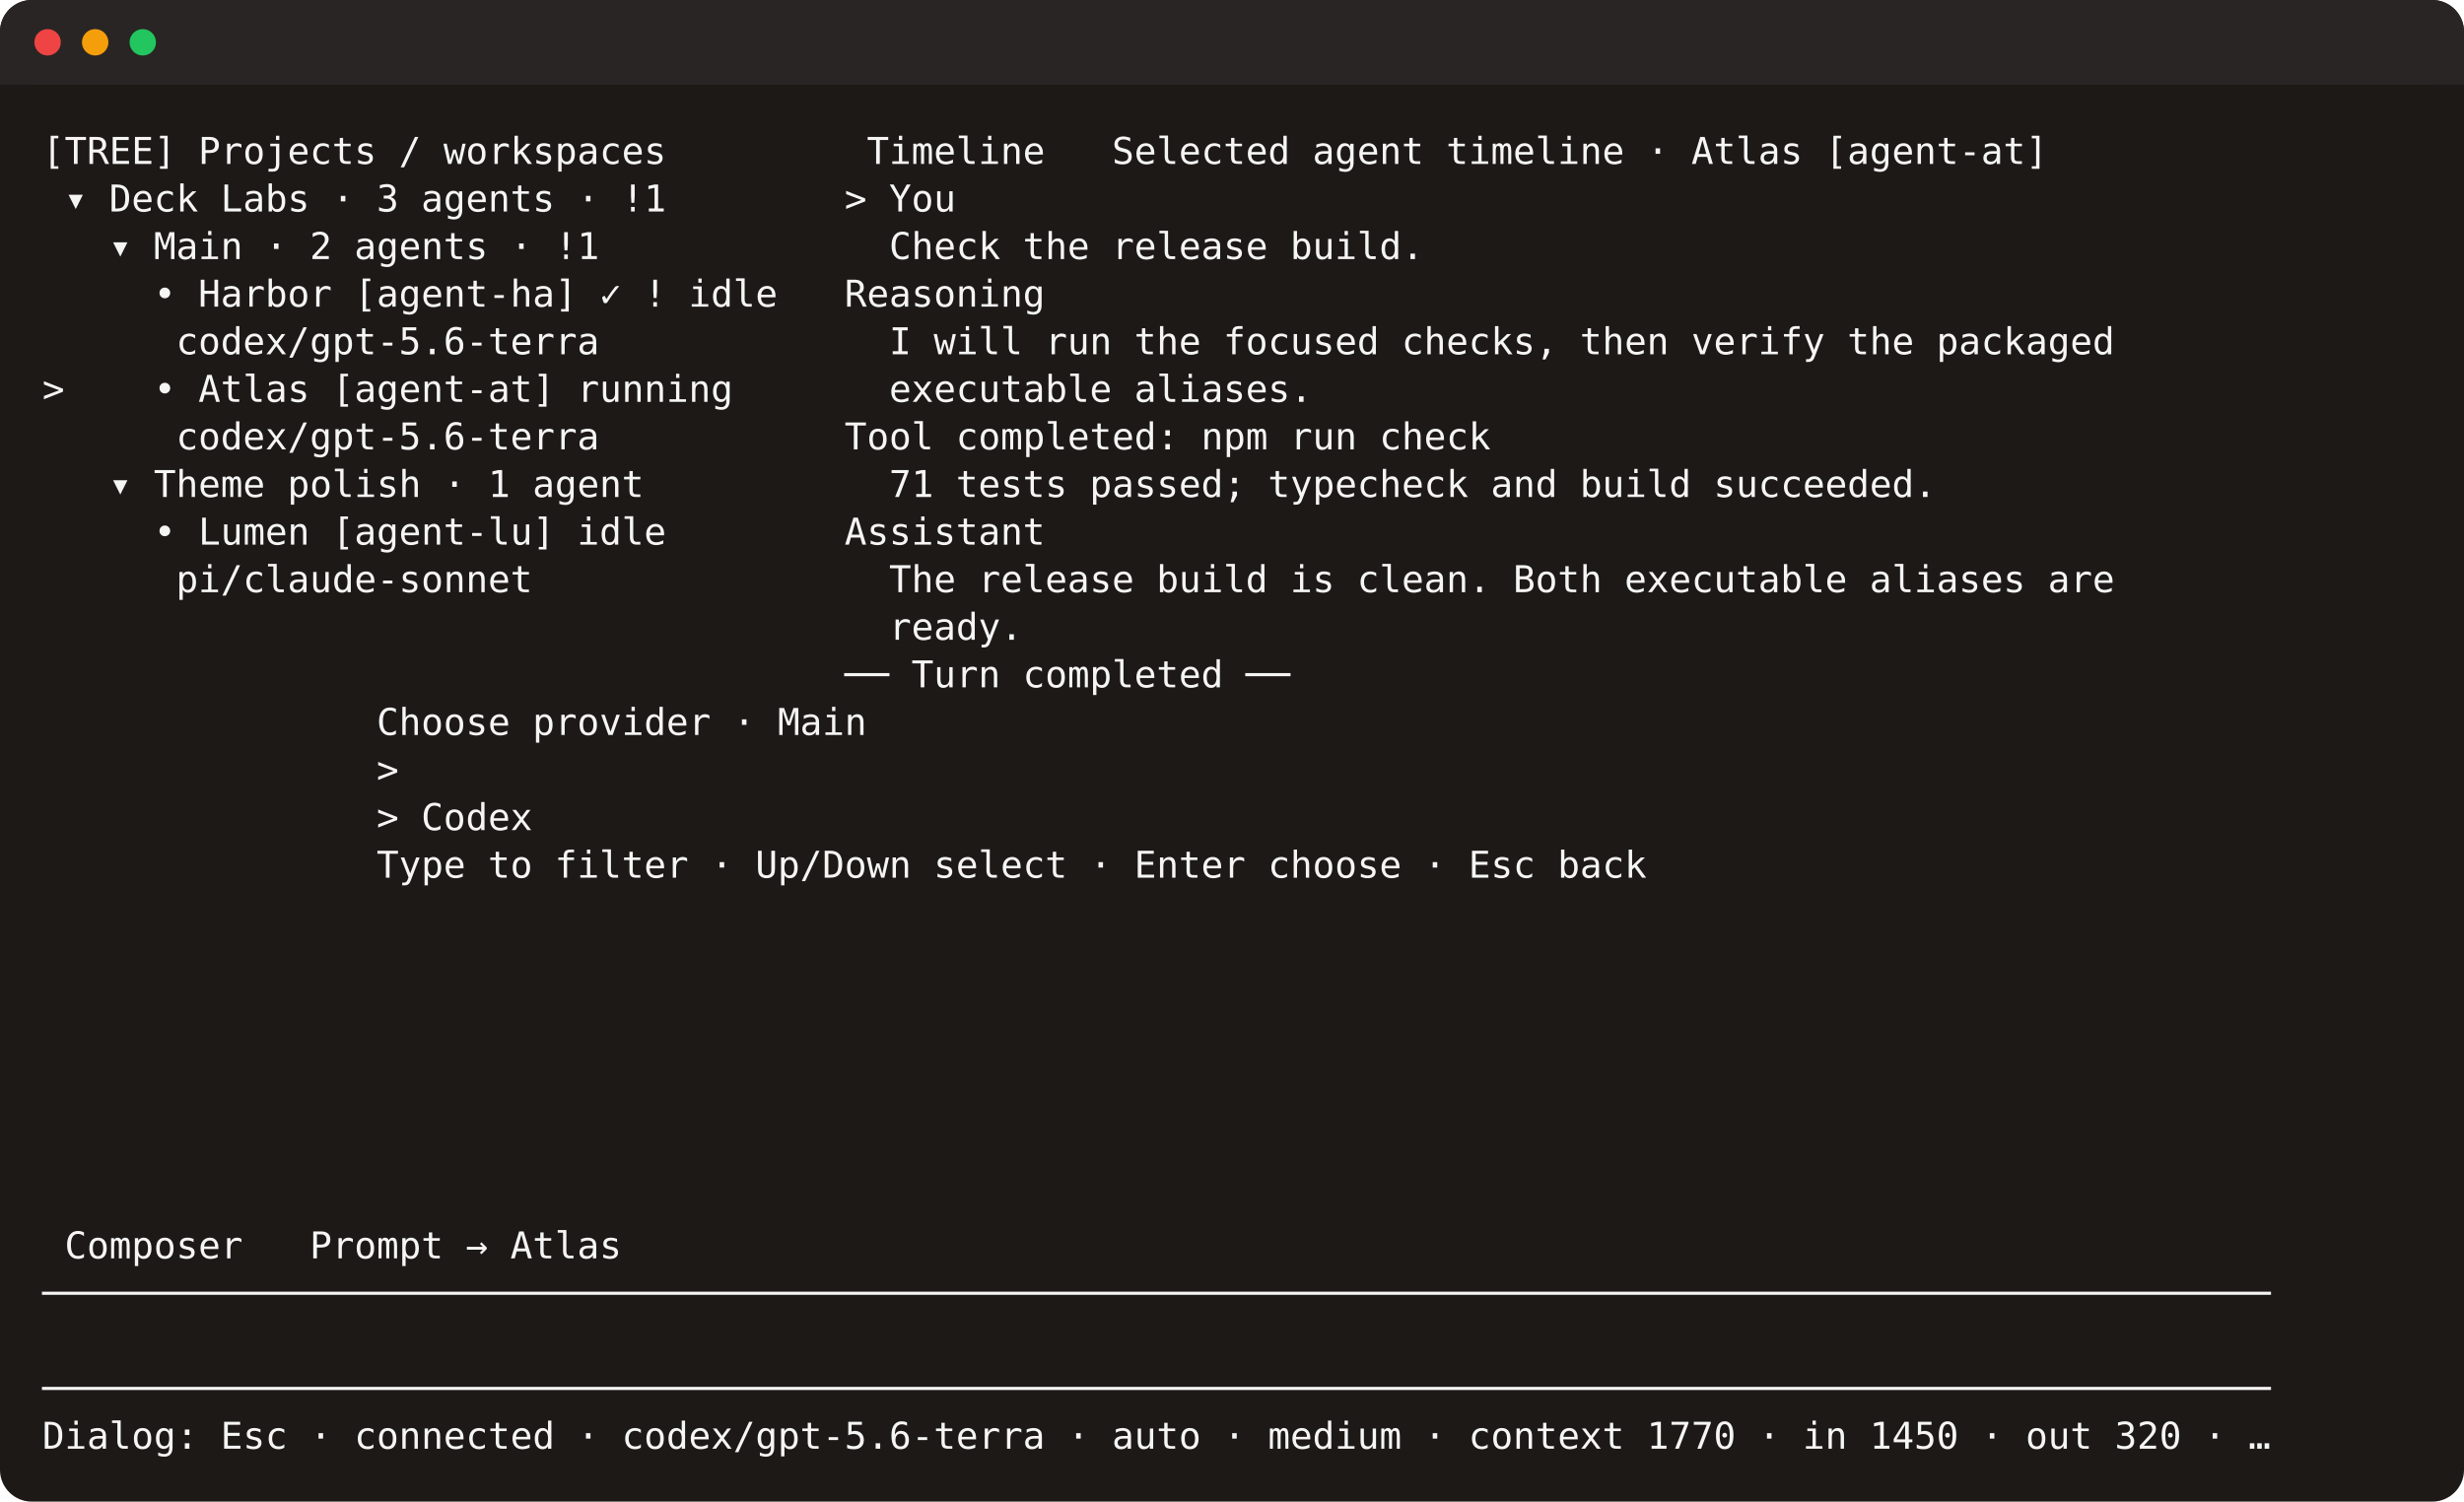
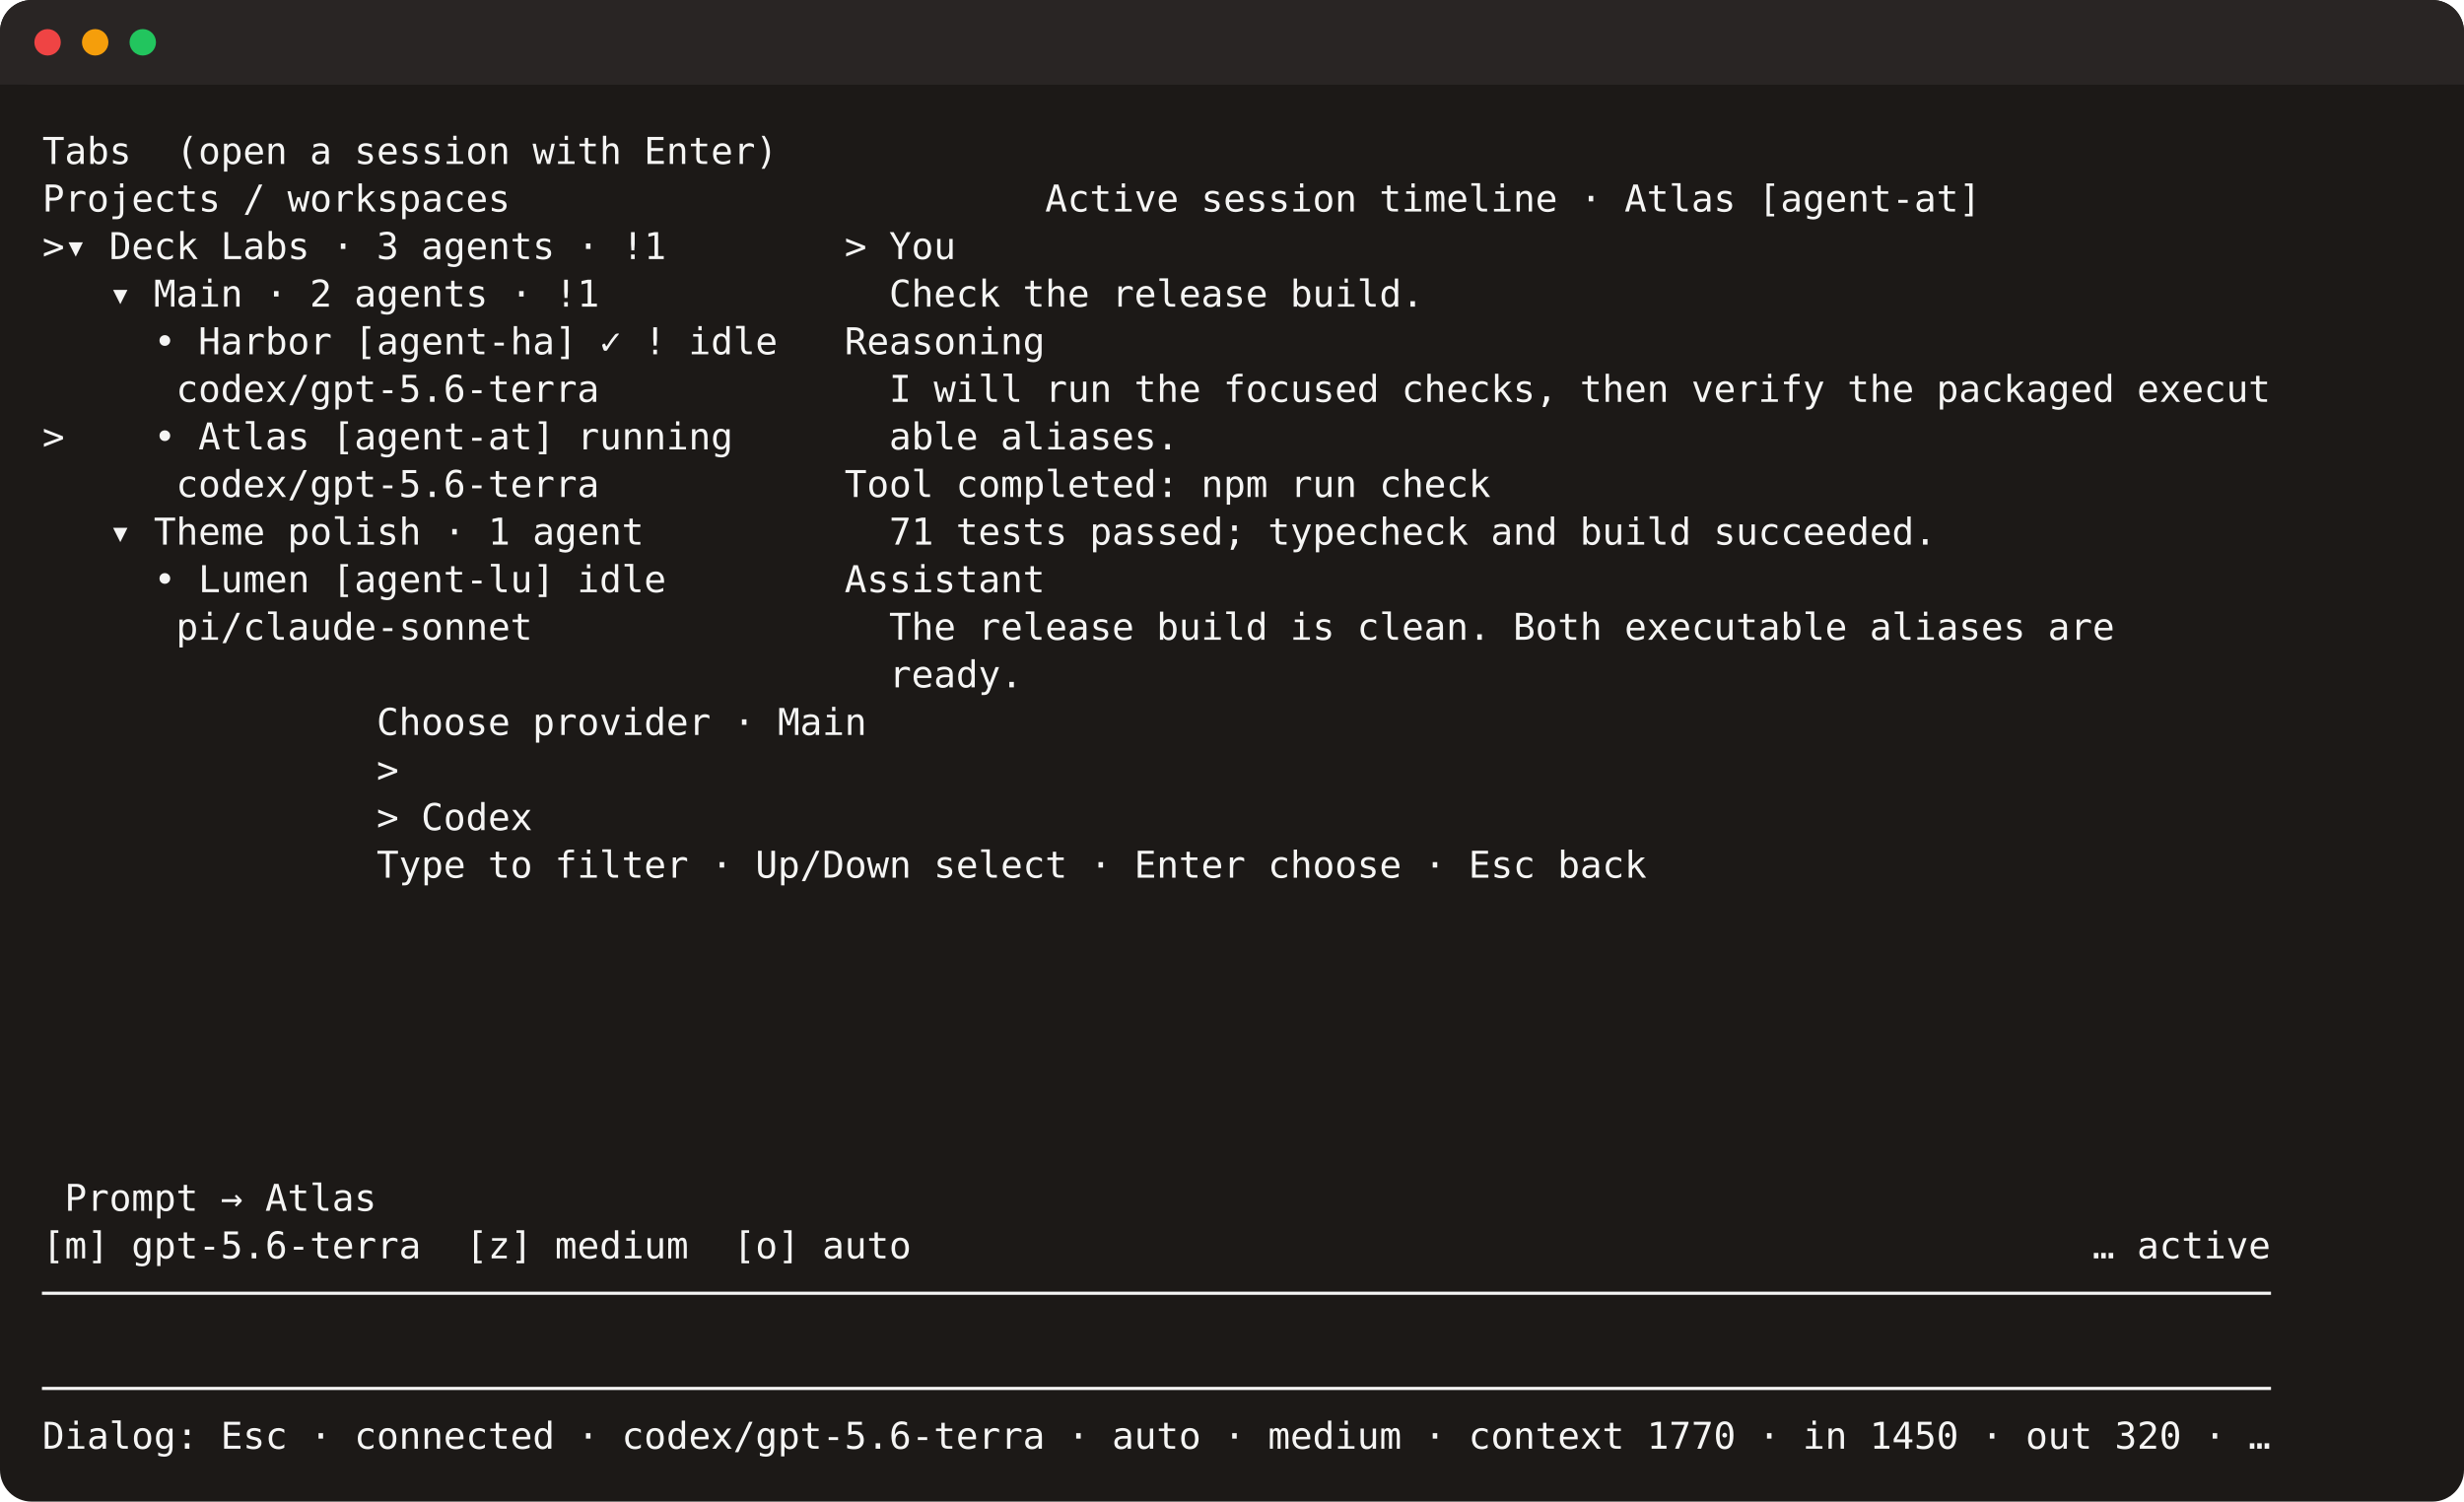
<svg xmlns="http://www.w3.org/2000/svg" width="932" height="568" viewBox="0 0 932 568">
  <rect width="932" height="568" rx="12" fill="#1c1917" />
  <rect width="932" height="32" rx="12" fill="#292524" />
  <rect y="20" width="932" height="12" fill="#292524" />
  <circle cx="18" cy="16" r="5" fill="#ef4444" />
  <circle cx="36" cy="16" r="5" fill="#f59e0b" />
  <circle cx="54" cy="16" r="5" fill="#22c55e" />
  <g fill="#f5f5f4" font-family="SFMono-Regular, Menlo, Consolas, monospace" font-size="14" xml:space="preserve">
-     <text x="16" y="62">[TREE] Projects / workspaces         Timeline   Selected agent timeline · Atlas [agent-at]          </text>
-     <text x="16" y="80"> ▾ Deck Labs · 3 agents · !1        &gt; You                                                           </text>
-     <text x="16" y="98">   ▾ Main · 2 agents · !1             Check the release build.                                      </text>
-     <text x="16" y="116">     • Harbor [agent-ha] ✓ ! idle   Reasoning                                                       </text>
-     <text x="16" y="134">      codex/gpt-5.6-terra             I will run the focused checks, then verify the packaged       </text>
-     <text x="16" y="152">&gt;    • Atlas [agent-at] running       executable aliases.                                           </text>
-     <text x="16" y="170">      codex/gpt-5.6-terra           Tool completed: npm run check                                   </text>
-     <text x="16" y="188">   ▾ Theme polish · 1 agent           71 tests passed; typecheck and build succeeded.               </text>
-     <text x="16" y="206">     • Lumen [agent-lu] idle        Assistant                                                       </text>
-     <text x="16" y="224">      pi/claude-sonnet                The release build is clean. Both executable aliases are       </text>
-     <text x="16" y="242">                                      ready.                                                        </text>
-     <text x="16" y="260">                                    ── Turn completed ──                                            </text>
+     <text x="16" y="62">Tabs  (open a session with Enter)</text>
+     <text x="16" y="80">Projects / workspaces                        Active session timeline · Atlas [agent-at]             </text>
+     <text x="16" y="98">&gt;▾ Deck Labs · 3 agents · !1        &gt; You                                                           </text>
+     <text x="16" y="116">   ▾ Main · 2 agents · !1             Check the release build.                                      </text>
+     <text x="16" y="134">     • Harbor [agent-ha] ✓ ! idle   Reasoning                                                       </text>
+     <text x="16" y="152">      codex/gpt-5.6-terra             I will run the focused checks, then verify the packaged execut</text>
+     <text x="16" y="170">&gt;    • Atlas [agent-at] running       able aliases.                                                 </text>
+     <text x="16" y="188">      codex/gpt-5.6-terra           Tool completed: npm run check                                   </text>
+     <text x="16" y="206">   ▾ Theme polish · 1 agent           71 tests passed; typecheck and build succeeded.               </text>
+     <text x="16" y="224">     • Lumen [agent-lu] idle        Assistant                                                       </text>
+     <text x="16" y="242">      pi/claude-sonnet                The release build is clean. Both executable aliases are       </text>
+     <text x="16" y="260">                                      ready.                                                        </text>
    <text x="16" y="278">               Choose provider · Main                                                               </text>
    <text x="16" y="296">               &gt;                                                                                    </text>
    <text x="16" y="314">               &gt; Codex                                                                              </text>
    <text x="16" y="332">               Type to filter · Up/Down select · Enter choose · Esc back                            </text>
    <text x="16" y="350" />
    <text x="16" y="368" />
    <text x="16" y="386" />
    <text x="16" y="404" />
    <text x="16" y="422" />
    <text x="16" y="440" />
-     <text x="16" y="458" />
-     <text x="16" y="476"> Composer   Prompt → Atlas</text>
+     <text x="16" y="458"> Prompt → Atlas</text>
+     <text x="16" y="476">[m] gpt-5.6-terra  [z] medium  [o] auto                                                     … active</text>
    <text x="16" y="494">────────────────────────────────────────────────────────────────────────────────────────────────────</text>
    <text x="16" y="512">                                                                                                    </text>
    <text x="16" y="530">────────────────────────────────────────────────────────────────────────────────────────────────────</text>
    <text x="16" y="548">Dialog: Esc · connected · codex/gpt-5.6-terra · auto · medium · context 1770 · in 1450 · out 320 · …</text>
  </g>
</svg>
